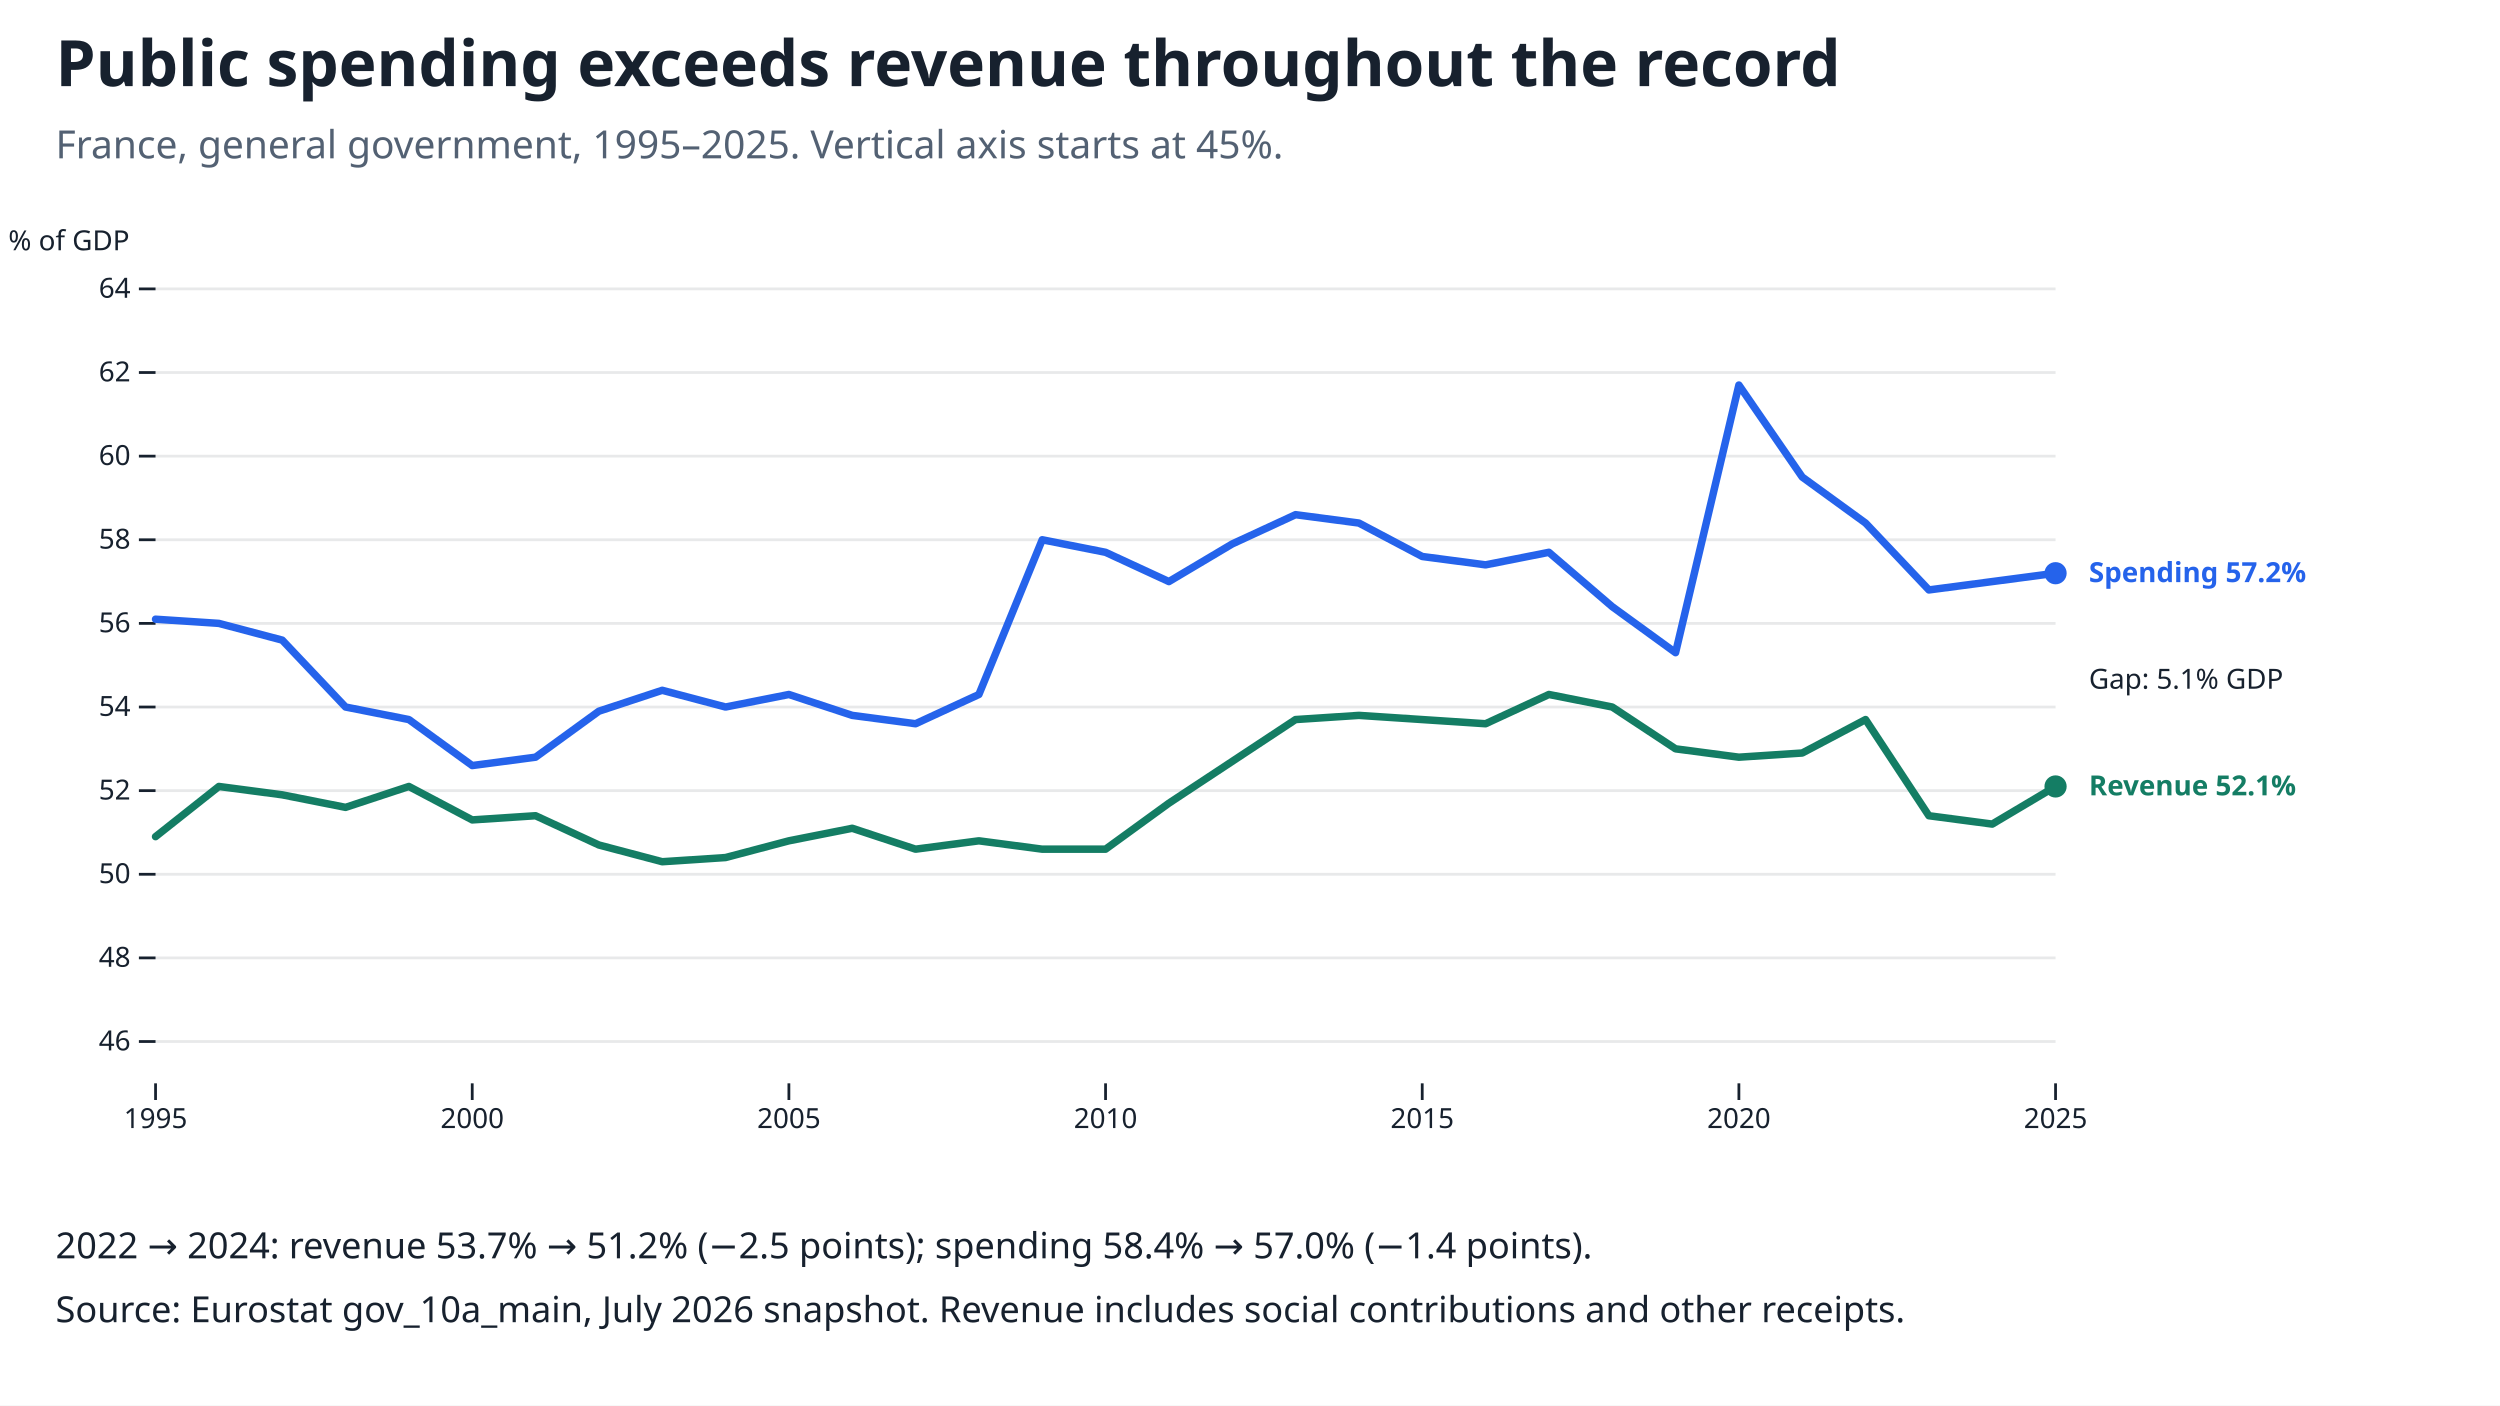
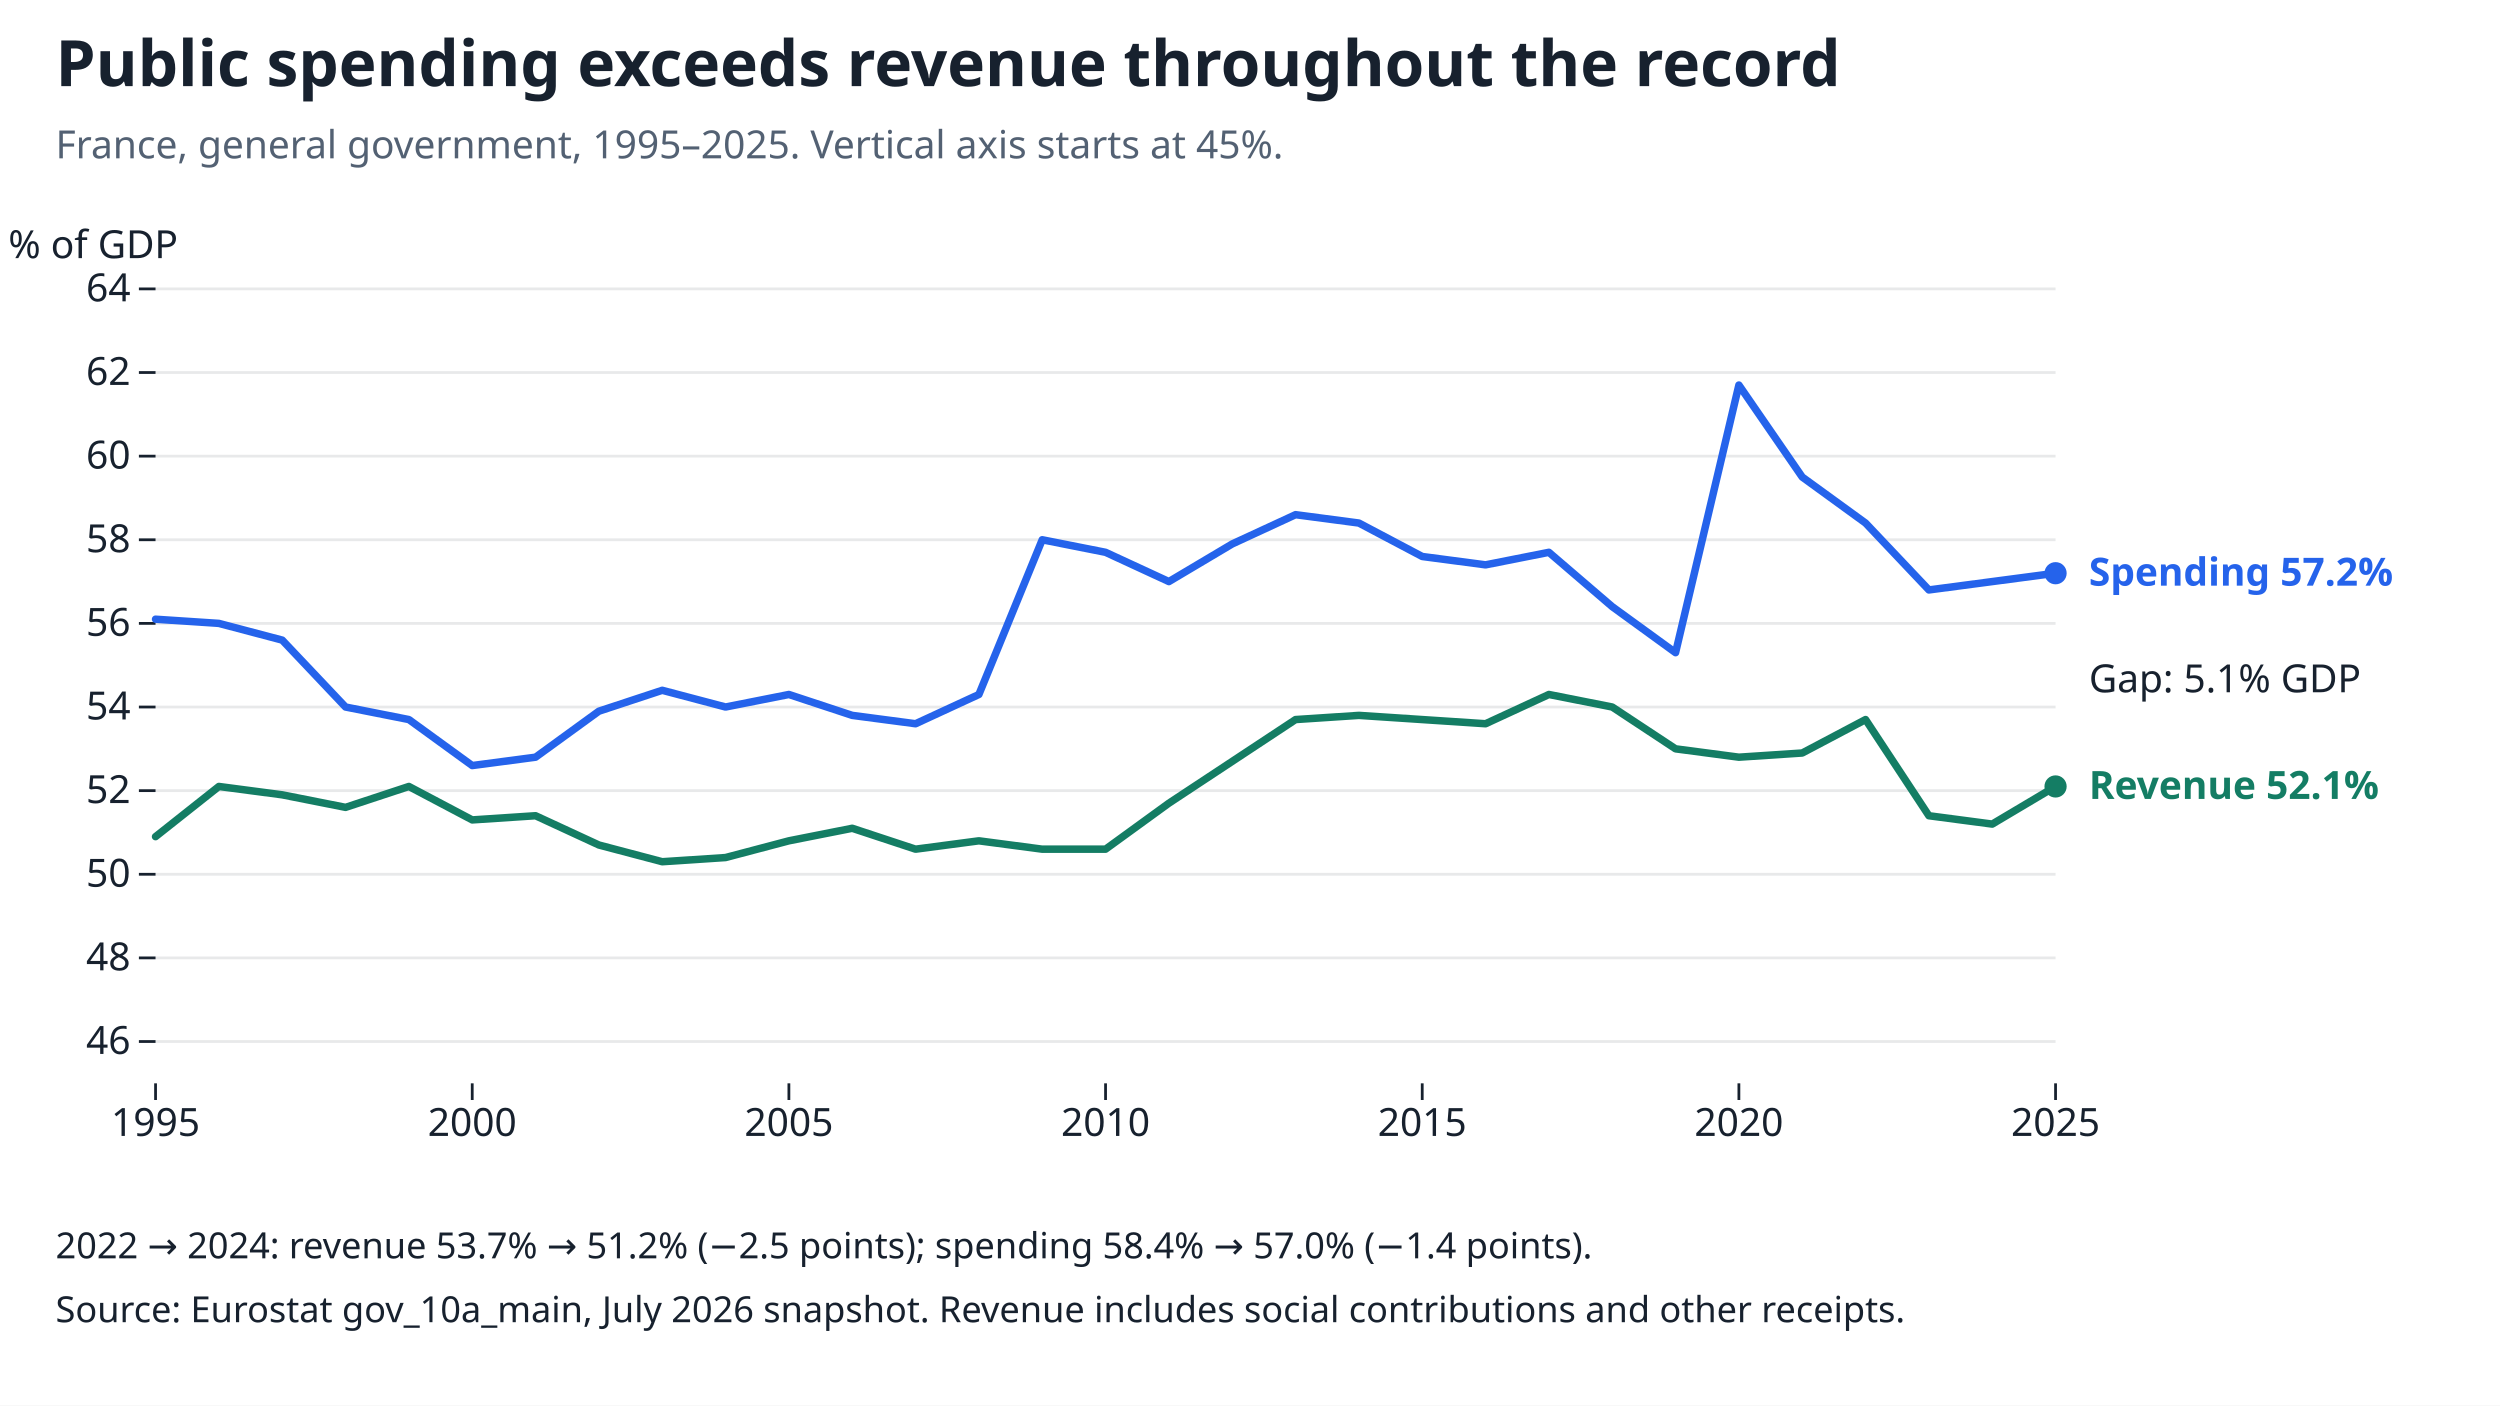
<svg xmlns="http://www.w3.org/2000/svg" width="900" height="506" viewBox="0 0 900 506" role="img">
  <rect width="100%" height="100%" fill="white" />
  <text x="20" y="31" fill="#17212e" font-family="system-ui, sans-serif" font-size="23" font-weight="bold">Public spending exceeds revenue throughout the record</text>
  <text x="20" y="57" fill="#536173" font-family="system-ui, sans-serif" font-size="14" font-weight="normal">France, general government, 1995–2025. Vertical axis starts at 45%.</text>
-   <svg class="plot-d6a7b5" fill="currentColor" font-family="system-ui, sans-serif" font-size="10" text-anchor="middle" width="900" height="350" viewBox="0 0 900 350" style="font-family: system-ui, sans-serif; background: white; color: rgb(23, 33, 46);" y="80">
+   <svg class="plot-d6a7b5" fill="currentColor" font-family="system-ui, sans-serif" font-size="10" text-anchor="middle" width="900" height="350" viewBox="0 0 900 350" style="font-family: system-ui, sans-serif; background: white; color: rgb(23, 33, 46); font-size: 14px;" y="80">
    <style>:where(.plot-d6a7b5) {
  --plot-background: white;
  display: block;
  height: auto;
  height: intrinsic;
  max-width: 100%;
}
:where(.plot-d6a7b5 text),
:where(.plot-d6a7b5 tspan) {
  white-space: pre;
}</style>
    <g aria-label="y-grid" aria-hidden="true" stroke="currentColor" stroke-opacity="0.1">
      <line x1="56" x2="740" y1="294.947" y2="294.947" />
      <line x1="56" x2="740" y1="264.842" y2="264.842" />
      <line x1="56" x2="740" y1="234.737" y2="234.737" />
      <line x1="56" x2="740" y1="204.632" y2="204.632" />
      <line x1="56" x2="740" y1="174.526" y2="174.526" />
      <line x1="56" x2="740" y1="144.421" y2="144.421" />
      <line x1="56" x2="740" y1="114.316" y2="114.316" />
      <line x1="56" x2="740" y1="84.211" y2="84.211" />
      <line x1="56" x2="740" y1="54.105" y2="54.105" />
      <line x1="56" x2="740" y1="24" y2="24" />
    </g>
    <g aria-label="y-axis tick" aria-hidden="true" fill="none" stroke="currentColor">
      <path transform="translate(56,294.9474)" d="M0,0L-6,0" />
      <path transform="translate(56,264.8421)" d="M0,0L-6,0" />
      <path transform="translate(56,234.7368)" d="M0,0L-6,0" />
      <path transform="translate(56,204.6316)" d="M0,0L-6,0" />
      <path transform="translate(56,174.5263)" d="M0,0L-6,0" />
      <path transform="translate(56,144.4211)" d="M0,0L-6,0" />
      <path transform="translate(56,114.3158)" d="M0,0L-6,0" />
      <path transform="translate(56,84.21053)" d="M0,0L-6,0" />
      <path transform="translate(56,54.10526)" d="M0,0L-6,0" />
      <path transform="translate(56,24)" d="M0,0L-6,0" />
    </g>
    <g aria-label="y-axis tick label" text-anchor="end" font-variant="tabular-nums" transform="translate(-9,0)">
      <text y="0.32em" transform="translate(56,294.9474)">46</text>
      <text y="0.32em" transform="translate(56,264.8421)">48</text>
      <text y="0.32em" transform="translate(56,234.7368)">50</text>
      <text y="0.32em" transform="translate(56,204.6316)">52</text>
      <text y="0.32em" transform="translate(56,174.5263)">54</text>
      <text y="0.32em" transform="translate(56,144.4211)">56</text>
      <text y="0.32em" transform="translate(56,114.3158)">58</text>
      <text y="0.32em" transform="translate(56,84.21053)">60</text>
      <text y="0.32em" transform="translate(56,54.10526)">62</text>
      <text y="0.32em" transform="translate(56,24)">64</text>
    </g>
    <g aria-label="y-axis label" text-anchor="start" transform="translate(-53,-21)">
      <text y="0.71em" transform="translate(56,24)">% of GDP</text>
    </g>
    <g aria-label="x-axis tick" aria-hidden="true" fill="none" stroke="currentColor">
      <path transform="translate(56,310)" d="M0,0L0,6" />
      <path transform="translate(170,310)" d="M0,0L0,6" />
      <path transform="translate(284,310)" d="M0,0L0,6" />
      <path transform="translate(398,310)" d="M0,0L0,6" />
      <path transform="translate(512,310)" d="M0,0L0,6" />
      <path transform="translate(626,310)" d="M0,0L0,6" />
      <path transform="translate(740,310)" d="M0,0L0,6" />
    </g>
    <g aria-label="x-axis tick label" font-variant="tabular-nums" transform="translate(0,9)">
      <text y="0.71em" transform="translate(56,310)">1995</text>
      <text y="0.71em" transform="translate(170,310)">2000</text>
      <text y="0.71em" transform="translate(284,310)">2005</text>
      <text y="0.71em" transform="translate(398,310)">2010</text>
      <text y="0.71em" transform="translate(512,310)">2015</text>
      <text y="0.71em" transform="translate(626,310)">2020</text>
      <text y="0.71em" transform="translate(740,310)">2025</text>
    </g>
    <g aria-label="line" fill="none" stroke="#2563eb" stroke-width="2.7" stroke-linejoin="round" stroke-linecap="round">
      <path d="M56,142.916L78.8,144.421L101.6,150.442L124.4,174.526L147.2,179.042L170,195.6L192.8,192.589L215.6,176.032L238.4,168.505L261.2,174.526L284,170.011L306.8,177.537L329.6,180.547L352.4,170.011L375.2,114.316L398,118.832L420.8,129.368L443.6,115.821L466.4,105.284L489.2,108.295L512,120.337L534.8,123.347L557.6,118.832L580.4,138.4L603.2,154.958L626,58.621L648.8,91.737L671.6,108.295L694.4,132.379L717.2,129.368L740,126.358" />
    </g>
    <g aria-label="line" fill="none" stroke="#147d64" stroke-width="2.7" stroke-linejoin="round" stroke-linecap="round">
      <path d="M56,221.189L78.8,203.126L101.6,206.137L124.4,210.653L147.2,203.126L170,215.168L192.8,213.663L215.6,224.2L238.4,230.221L261.2,228.716L284,222.695L306.8,218.179L329.6,225.705L352.4,222.695L375.2,225.705L398,225.705L420.8,209.147L443.6,194.095L466.4,179.042L489.2,177.537L512,179.042L534.8,180.547L557.6,170.011L580.4,174.526L603.2,189.579L626,192.589L648.8,191.084L671.6,179.042L694.4,213.663L717.2,216.674L740,203.126" />
    </g>
    <g aria-label="dot" fill="#2563eb">
      <circle cx="740" cy="126.358" r="4" />
    </g>
    <g aria-label="text" fill="#2563eb" text-anchor="start" font-weight="bold" transform="translate(12,0)">
      <text y="0.32em" transform="translate(740,126.3579)">Spending 57.2%</text>
    </g>
    <g aria-label="dot" fill="#147d64">
      <circle cx="740" cy="203.126" r="4" />
    </g>
    <g aria-label="text" fill="#147d64" text-anchor="start" font-weight="bold" transform="translate(12,0)">
      <text y="0.32em" transform="translate(740,203.1263)">Revenue 52.1%</text>
    </g>
    <g aria-label="text" fill="#17212e" text-anchor="start" transform="translate(12,0)">
      <text y="0.32em" transform="translate(740,164.7421)">Gap: 5.1% GDP</text>
    </g>
  </svg>
  <text x="20" y="453" fill="#17212e" font-family="system-ui, sans-serif" font-size="13" font-weight="normal">2022 → 2024: revenue 53.7% → 51.2% (−2.5 points); spending 58.4% → 57.0% (−1.4 points).</text>
  <text x="20" y="476" fill="#17212e" font-family="system-ui, sans-serif" font-size="13" font-weight="normal">Source: Eurostat gov_10a_main, July 2026 snapshot. Revenue includes social contributions and other receipts.</text>
</svg>
